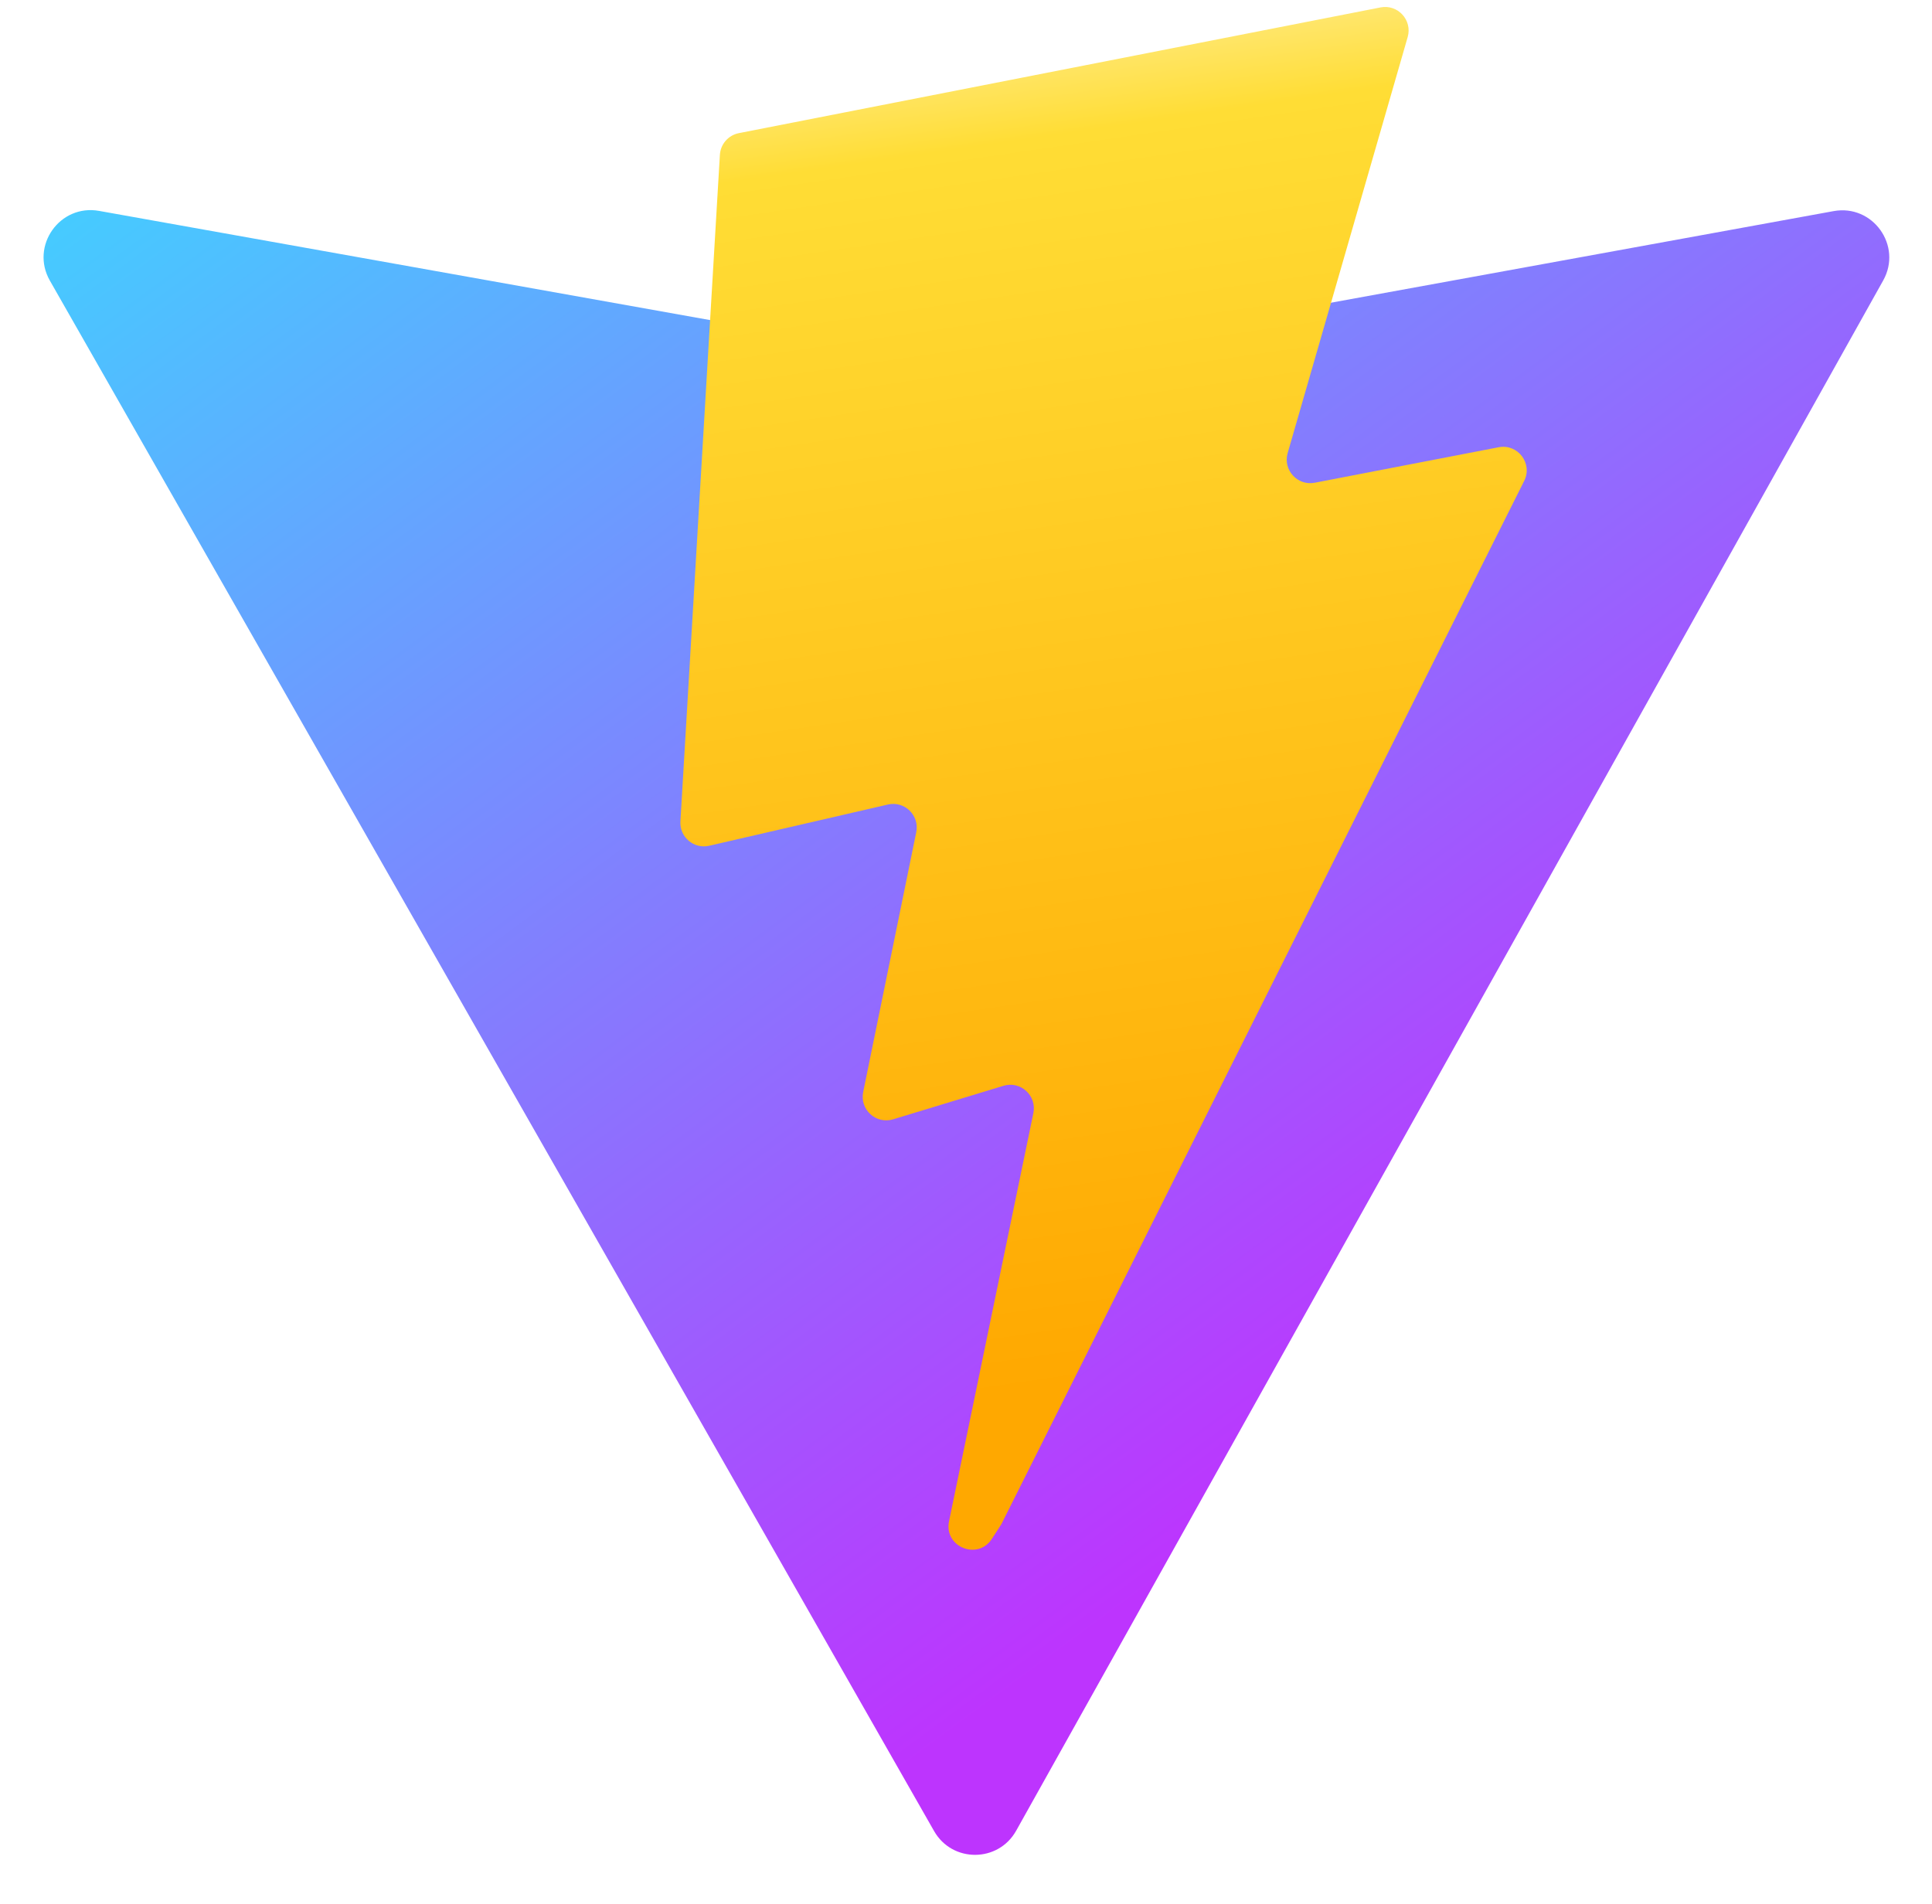
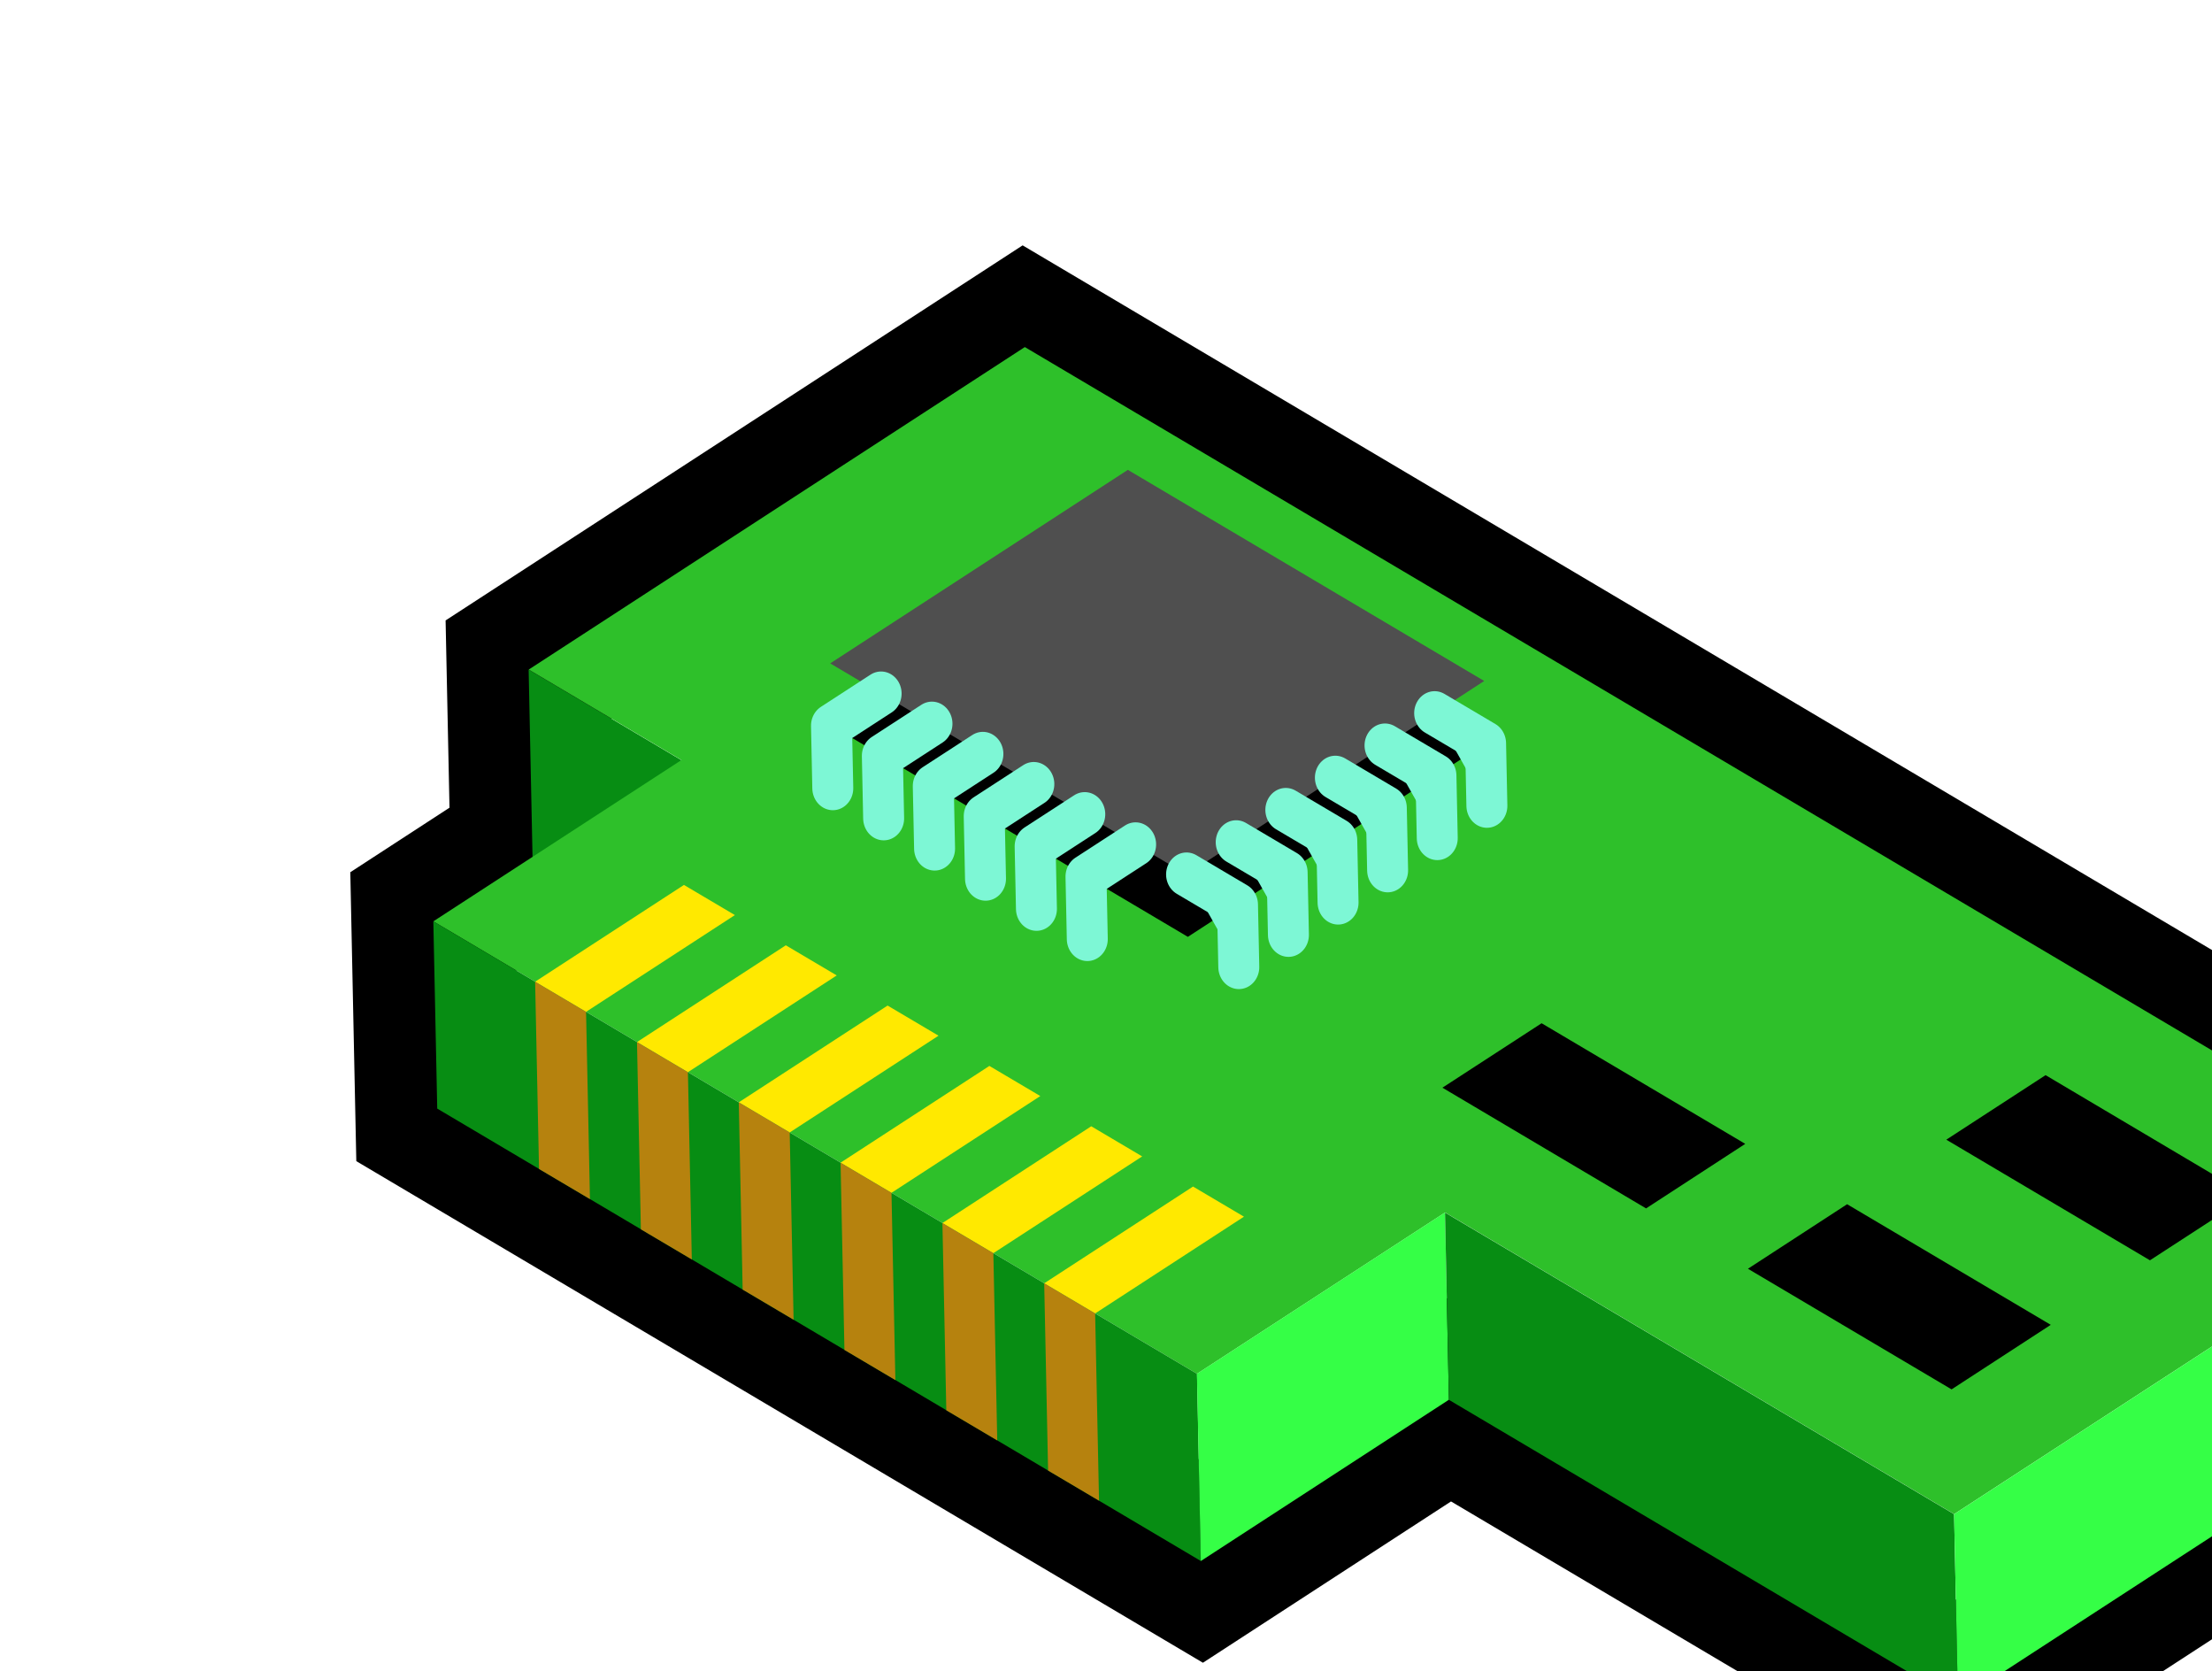
- <svg xmlns="http://www.w3.org/2000/svg" width="410" height="404" viewBox="0 0 410 404" fill="none">
-   <path d="M399.641 59.525L215.643 388.545C211.844 395.338 202.084 395.378 198.228 388.618L10.582 59.556C6.381 52.19 12.68 43.267 21.028 44.759L205.223 77.682C206.398 77.892 207.601 77.89 208.776 77.676L389.119 44.806C397.439 43.289 403.768 52.143 399.641 59.525Z" fill="url(#paint0_linear)" />
-   <path d="M292.965 1.574L156.801 28.255C154.563 28.694 152.906 30.59 152.771 32.866L144.395 174.33C144.198 177.662 147.258 180.248 150.51 179.498L188.42 170.749C191.967 169.931 195.172 173.055 194.443 176.622L183.18 231.775C182.422 235.487 185.907 238.661 189.532 237.56L212.947 230.446C216.577 229.344 220.065 232.527 219.297 236.242L201.398 322.875C200.278 328.294 207.486 331.249 210.492 326.603L212.5 323.5L323.454 102.072C325.312 98.365 322.108 94.137 318.036 94.923L279.014 102.454C275.347 103.161 272.227 99.746 273.262 96.158L298.731 7.867C299.767 4.273 296.636 0.855 292.965 1.574Z" fill="url(#paint1_linear)" />
-   <defs>
-     <linearGradient id="paint0_linear" x1="6" y1="33" x2="235" y2="344" gradientUnits="userSpaceOnUse">
-       <stop stop-color="#41D1FF" />
-       <stop offset="1" stop-color="#BD34FE" />
-     </linearGradient>
-     <linearGradient id="paint1_linear" x1="194.651" y1="8.818" x2="236.076" y2="292.989" gradientUnits="userSpaceOnUse">
-       <stop stop-color="#FFEA83" />
-       <stop offset="0.083" stop-color="#FFDD35" />
-       <stop offset="1" stop-color="#FFA800" />
-     </linearGradient>
-   </defs>
+ <svg xmlns="http://www.w3.org/2000/svg" viewBox="0 0 36.549 27.591" width="36.549" height="27.591">
+   <g id="layer1" transform="matrix(1.353163, -0.028134, 0.03025, 1.454836, 2.777379, 4.251447)" style="transform-origin: 15.343px 9.016px;">
+     <g id="g4250">
+       <path id="path4254" style="stroke:#000000;stroke-width:2;fill:none" d="m10.433 1.22 17.184 9.921v2.126l-6.137 3.543-6.137-3.543-3.069 1.772-9.206-5.315v-2.126l1.227-0.709v-2.126z" transform="translate(1.355e-8 .0000010165)" />
+       <g id="g3146" transform="translate(-7.9314 -13.281)">
+         <path id="path4151-1-8" style="fill-rule:evenodd;fill:#078d13" d="m4.296 4.764v2.126l1.841 1.063v-2.126z" transform="translate(7.9314 13.281)" />
+         <path id="path4155" style="fill-rule:evenodd;fill:#2ec02a" d="m3.069 7.598 3.069-1.772-1.841-1.063c2.046-1.181 4.091-2.362 6.137-3.543l17.184 9.921-6.137 3.543-6.137-3.543-3.069 1.772z" transform="translate(7.9314 13.281)" />
+         <path id="path4151" style="fill-rule:evenodd;fill:#078d13" d="m3.069 7.598v2.126l9.206 5.315v-2.126z" transform="translate(7.9314 13.281)" />
+         <path id="path4153-5" style="fill-rule:evenodd;fill:#35ff46" d="m12.274 12.913 3.069-1.772v2.126l-3.069 1.772z" transform="translate(7.9314 13.281)" />
+         <path id="path4151-1" style="fill-rule:evenodd;fill:#078d13" d="m15.343 11.142v2.126l6.137 3.543v-2.126z" transform="translate(7.9314 13.281)" />
+         <path id="path4153" style="fill-rule:evenodd;fill:#35ff46" d="m21.48 14.685 6.137-3.543v2.126l-6.137 3.543z" transform="translate(7.9314 13.281)" />
+       </g>
+       <g id="g3099">
+         <path id="path3951" style="fill:#ffe900" d="m4.296 8.307 1.841-1.063 0.614 0.354-1.841 1.063z" />
+         <path id="path3951-2" style="fill:#ffe900" d="m5.524 9.016 1.841-1.063 0.614 0.354-1.841 1.063z" />
+         <path id="path3951-8" style="fill:#ffe900" d="m6.751 9.724 1.841-1.063 0.614 0.354-1.841 1.063z" />
+         <path id="path3951-7" style="fill:#ffe900" d="m7.978 10.433 1.841-1.063 0.614 0.354-1.841 1.063z" />
+         <path id="path3951-4" style="fill:#ffe900" d="m9.206 11.142 1.841-1.063 0.614 0.354-1.841 1.063z" />
+         <path id="path3951-1" style="fill:#ffe900" d="m10.433 11.85 1.841-1.063 0.614 0.354-1.841 1.063z" />
+         <path id="path3999" style="fill:#b6820e" d="m4.296 8.307 0.614 0.354v2.126l-0.614-0.354z" />
+         <path id="path3999-6" style="fill:#b6820e" d="m5.524 9.016 0.614 0.354v2.126l-0.614-0.354z" />
+         <path id="path3999-0" style="fill:#b6820e" d="m6.751 9.724 0.614 0.354v2.126l-0.614-0.354z" />
+         <path id="path3999-1" style="fill:#b6820e" d="m7.978 10.433 0.614 0.354v2.126l-0.614-0.354z" />
+         <path id="path3999-1-7" style="fill:#b6820e" d="m9.206 11.142 0.614 0.354v2.126l-0.614-0.354z" />
+         <path id="path3999-1-1" style="fill:#b6820e" d="m10.433 11.85 0.614 0.354v2.126l-0.614-0.354z" />
+       </g>
+       <path id="path4058-5" d="m20.253 11.142 2.455 1.417-1.227 0.709-2.455-1.417z" style="fill:#000000" />
+       <g id="g3130" transform="translate(-.61372 -1.063)">
+         <path id="path4058-6" style="fill:#000000" d="m12.274 4.409 4.296 2.48-3.682 2.126-4.296-2.48z" />
+         <path id="path4058" style="fill:#4f4f4f" d="m12.274 3.701 4.296 2.48-3.682 2.126-4.296-2.48z" />
+         <path id="path4121-7" style="stroke-linejoin:round;stroke:#7df7d5;stroke-linecap:round;stroke-width:.5;fill:#7df7d5" d="m12.888 8.307 0.614 0.354v0.709" />
+         <path id="path4121-26" style="stroke-linejoin:round;stroke:#7df7d5;stroke-linecap:round;stroke-width:.5;fill:none" d="m12.274 7.953-0.614 0.354v0.709" />
+         <path id="path4121-26-1" style="stroke-linejoin:round;stroke:#7df7d5;stroke-linecap:round;stroke-width:.5;fill:none" d="m11.661 7.598-0.614 0.354v0.709" />
+         <path id="path4121-26-4" style="stroke-linejoin:round;stroke:#7df7d5;stroke-linecap:round;stroke-width:.5;fill:none" d="m11.047 7.244-0.614 0.354v0.709" />
+         <path id="path4121-26-6" style="stroke-linejoin:round;stroke:#7df7d5;stroke-linecap:round;stroke-width:.5;fill:none" d="m10.433 6.89-0.614 0.354v0.709" />
+         <path id="path4121-26-21" style="stroke-linejoin:round;stroke:#7df7d5;stroke-linecap:round;stroke-width:.5;fill:none" d="m9.819 6.535-0.614 0.354v0.709" />
+         <path id="path4121-26-8" style="stroke-linejoin:round;stroke:#7df7d5;stroke-linecap:round;stroke-width:.5;fill:none" d="m9.206 6.181-0.614 0.354v0.709" />
+         <path id="path4121-7-2" style="stroke-linejoin:round;stroke:#7df7d5;stroke-linecap:round;stroke-width:.5;fill:#7df7d5" d="m13.502 7.953 0.614 0.354v0.709" />
+         <path id="path4121-7-8" style="stroke-linejoin:round;stroke:#7df7d5;stroke-linecap:round;stroke-width:.5;fill:#7df7d5" d="m14.116 7.598 0.614 0.354v0.709" />
+         <path id="path4121-7-3" style="stroke-linejoin:round;stroke:#7df7d5;stroke-linecap:round;stroke-width:.5;fill:#7df7d5" d="m14.729 7.244 0.614 0.354v0.709" />
+         <path id="path4121-7-35" style="stroke-linejoin:round;stroke:#7df7d5;stroke-linecap:round;stroke-width:.5;fill:#7df7d5" d="m15.343 6.89 0.614 0.354v0.709" />
+         <path id="path4121-7-37" style="stroke-linejoin:round;stroke:#7df7d5;stroke-linecap:round;stroke-width:.5;fill:#7df7d5" d="m15.957 6.535 0.614 0.354v0.709" />
+       </g>
+       <path id="path4058-5-6" d="m22.708 9.724 2.454 1.418-1.227 0.708-2.455-1.417z" style="fill:#000000" />
+       <path id="path4058-5-4" d="m16.57 9.016 2.455 1.417-1.227 0.709-2.455-1.418z" style="fill:#000000" />
+     </g>
+   </g>
</svg>
